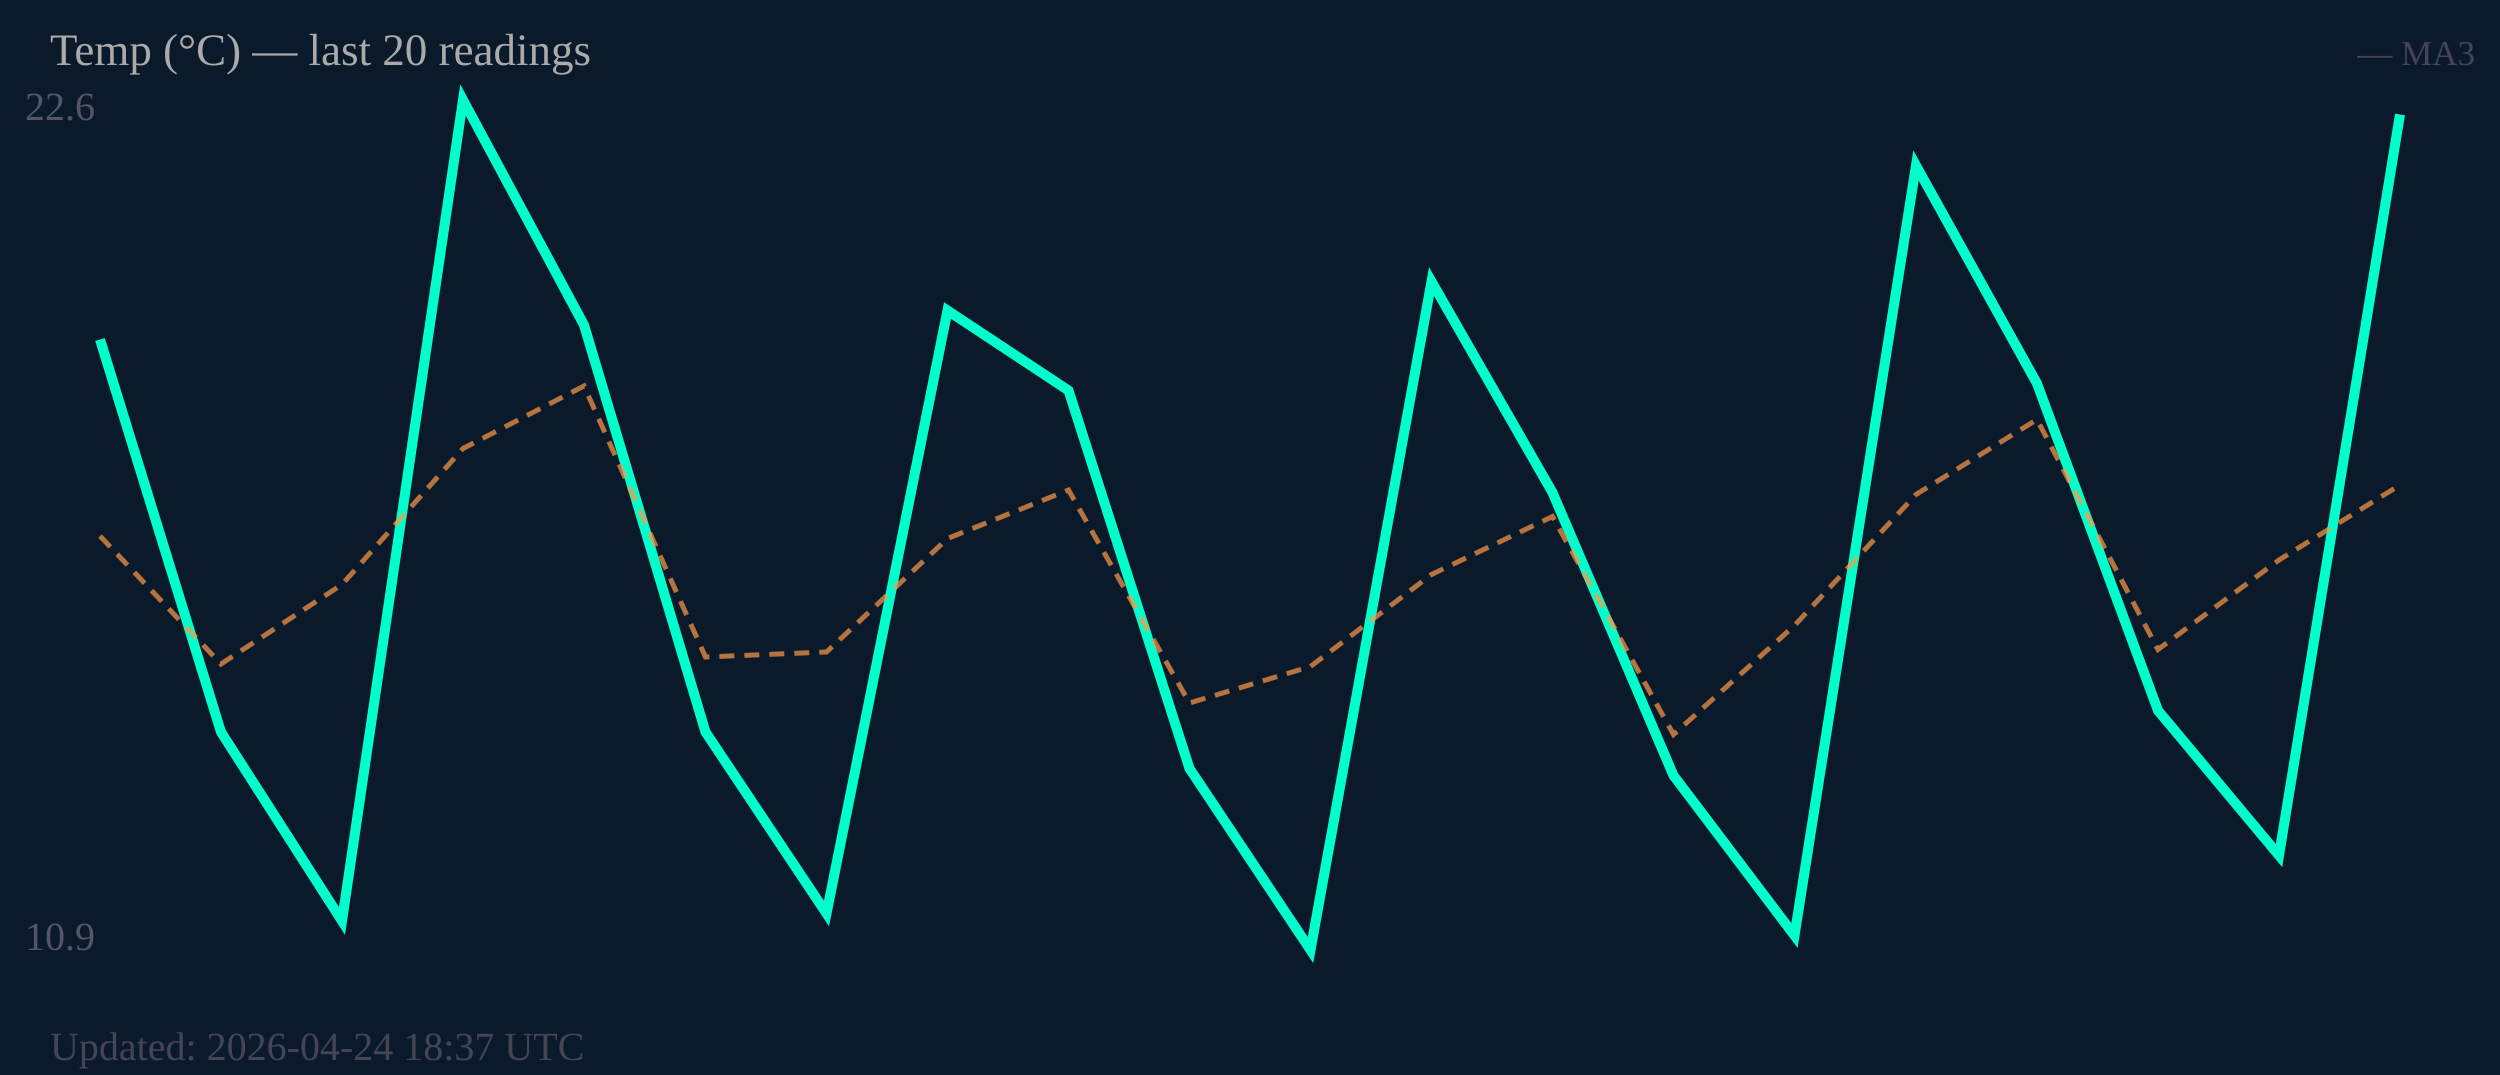
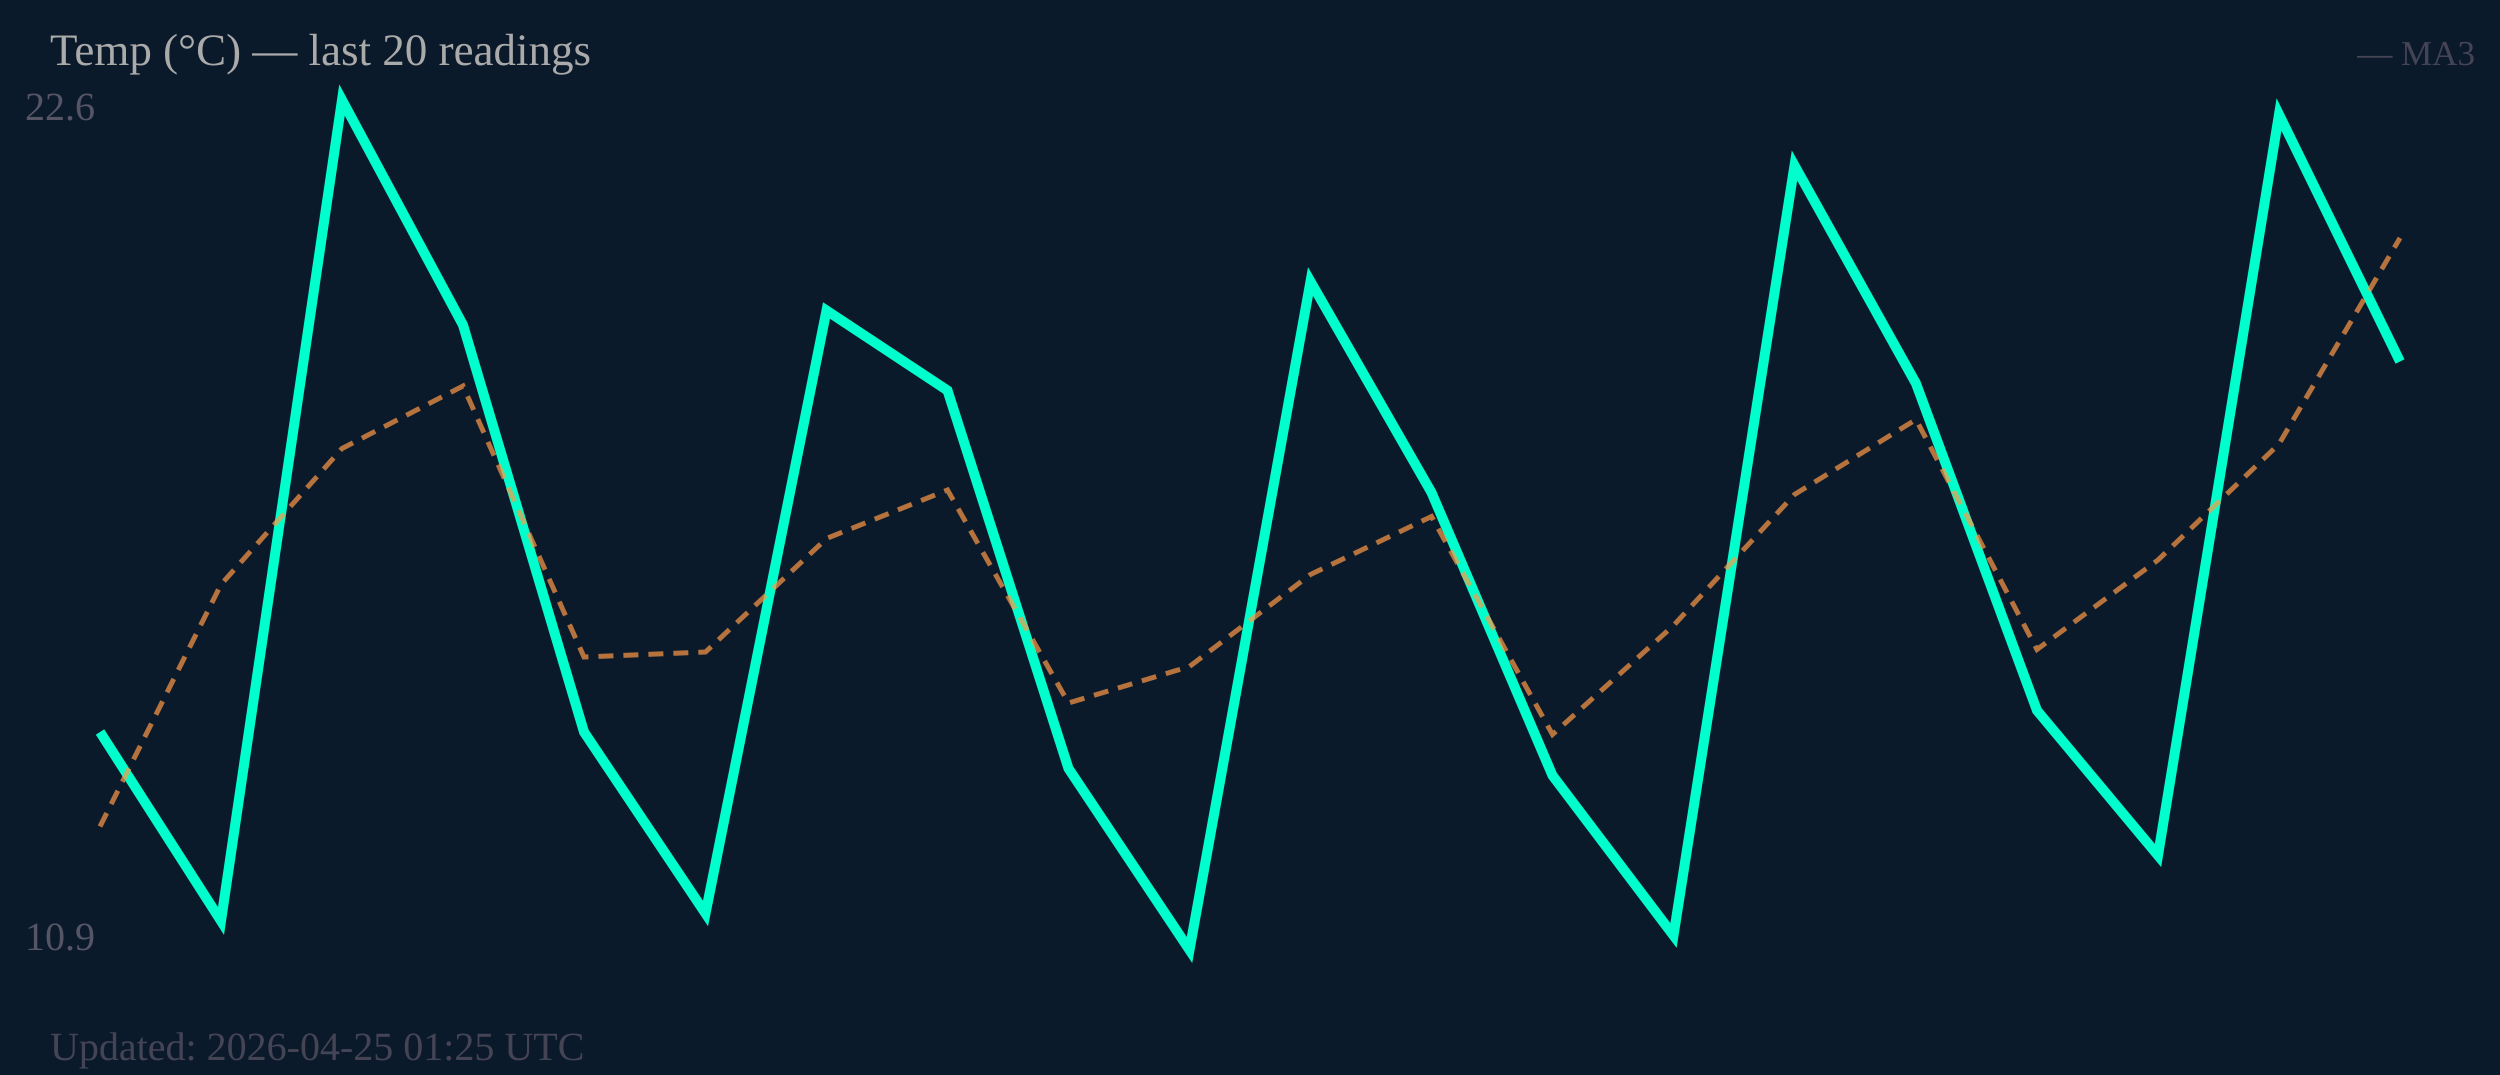
<svg xmlns="http://www.w3.org/2000/svg" width="500" height="215" viewBox="0 0 500 215">
  <rect width="500" height="215" fill="#0b1a2a" />
  <text x="5" y="24" font-size="8" fill="#556">22.6</text>
  <text x="5" y="190" font-size="8" fill="#556">10.9</text>
-   <polyline fill="none" stroke="#00ffcc" stroke-width="2" points="20.0,67.9 44.2,146.4 68.4,184.2 92.6,20.0 116.8,65.0 141.1,146.4 165.3,182.7 189.5,62.1 213.7,78.1 237.9,153.7 262.1,190.0 286.3,56.3 310.5,98.5 334.7,155.1 358.9,187.1 383.2,33.1 407.4,76.7 431.6,142.1 455.8,171.1 480.0,22.9" />
-   <polyline fill="none" stroke="#ff9944" stroke-width="1" stroke-dasharray="3,2" opacity="0.7" points="20.0,107.2 44.2,132.8 68.4,116.9 92.6,89.7 116.8,77.2 141.1,131.4 165.3,130.4 189.5,107.7 213.7,98.0 237.9,140.6 262.1,133.3 286.3,114.9 310.5,103.3 334.7,146.9 358.9,125.1 383.2,98.9 407.4,83.9 431.6,129.9 455.8,112.0 480.0,97.0" />
+   <polyline fill="none" stroke="#00ffcc" stroke-width="2" points="20.0,146.4 44.2,184.2 68.4,20.0 92.6,65.0 116.8,146.4 141.1,182.7 165.3,62.1 189.5,78.1 213.7,153.7 237.9,190.0 262.1,56.3 286.3,98.5 310.5,155.1 334.7,187.1 358.9,33.1 383.2,76.7 407.4,142.1 431.6,171.1 455.8,22.9 480.0,72.3" />
+   <polyline fill="none" stroke="#ff9944" stroke-width="1" stroke-dasharray="3,2" opacity="0.7" points="20.0,165.3 44.2,116.9 68.4,89.7 92.6,77.2 116.8,131.4 141.1,130.4 165.3,107.7 189.5,98.0 213.7,140.6 237.9,133.3 262.1,114.9 286.3,103.3 310.5,146.9 334.7,125.1 358.9,98.9 383.2,83.9 407.4,129.9 431.6,112.0 455.8,88.8 480.0,47.6" />
  <text x="10" y="13" font-size="9" fill="#aaa">Temp (°C) — last 20 readings</text>
  <text x="495" y="13" font-size="7" fill="#445" text-anchor="end">— MA3</text>
-   <text x="10" y="212" font-size="8" fill="#445">Updated: 2026-04-24 18:37 UTC</text>
+   <text x="10" y="212" font-size="8" fill="#445">Updated: 2026-04-25 01:25 UTC</text>
</svg>
